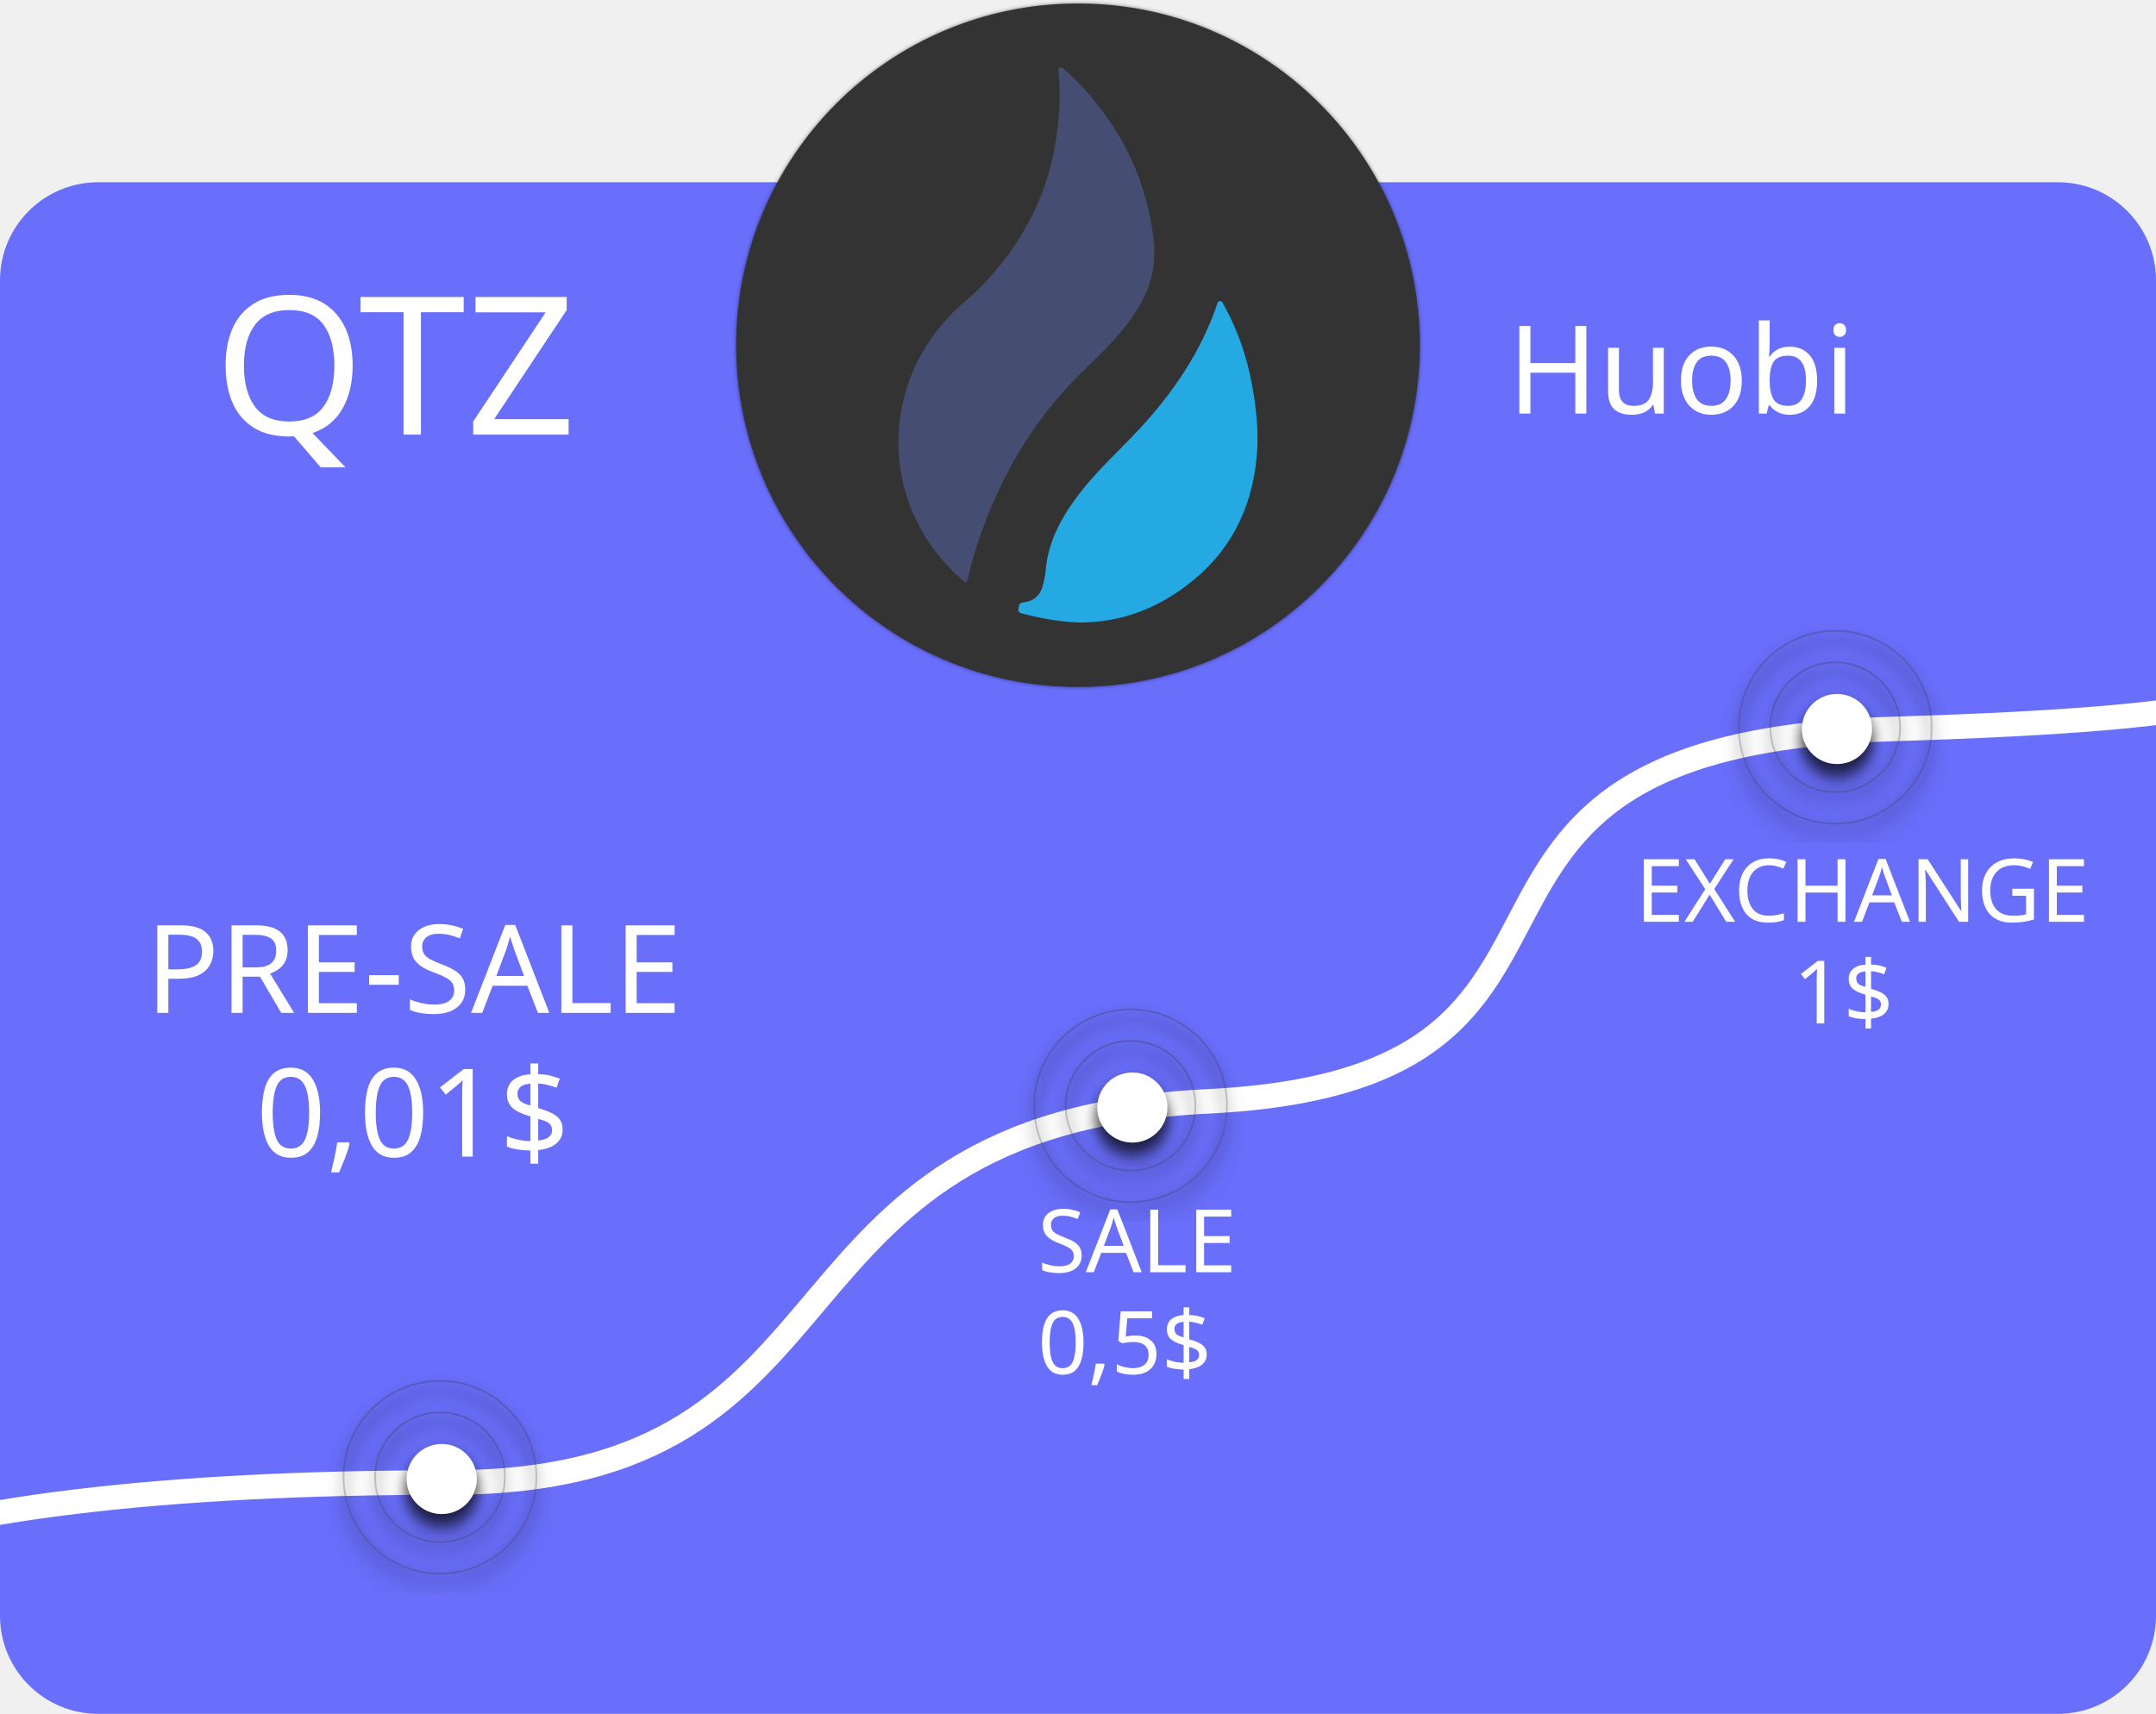
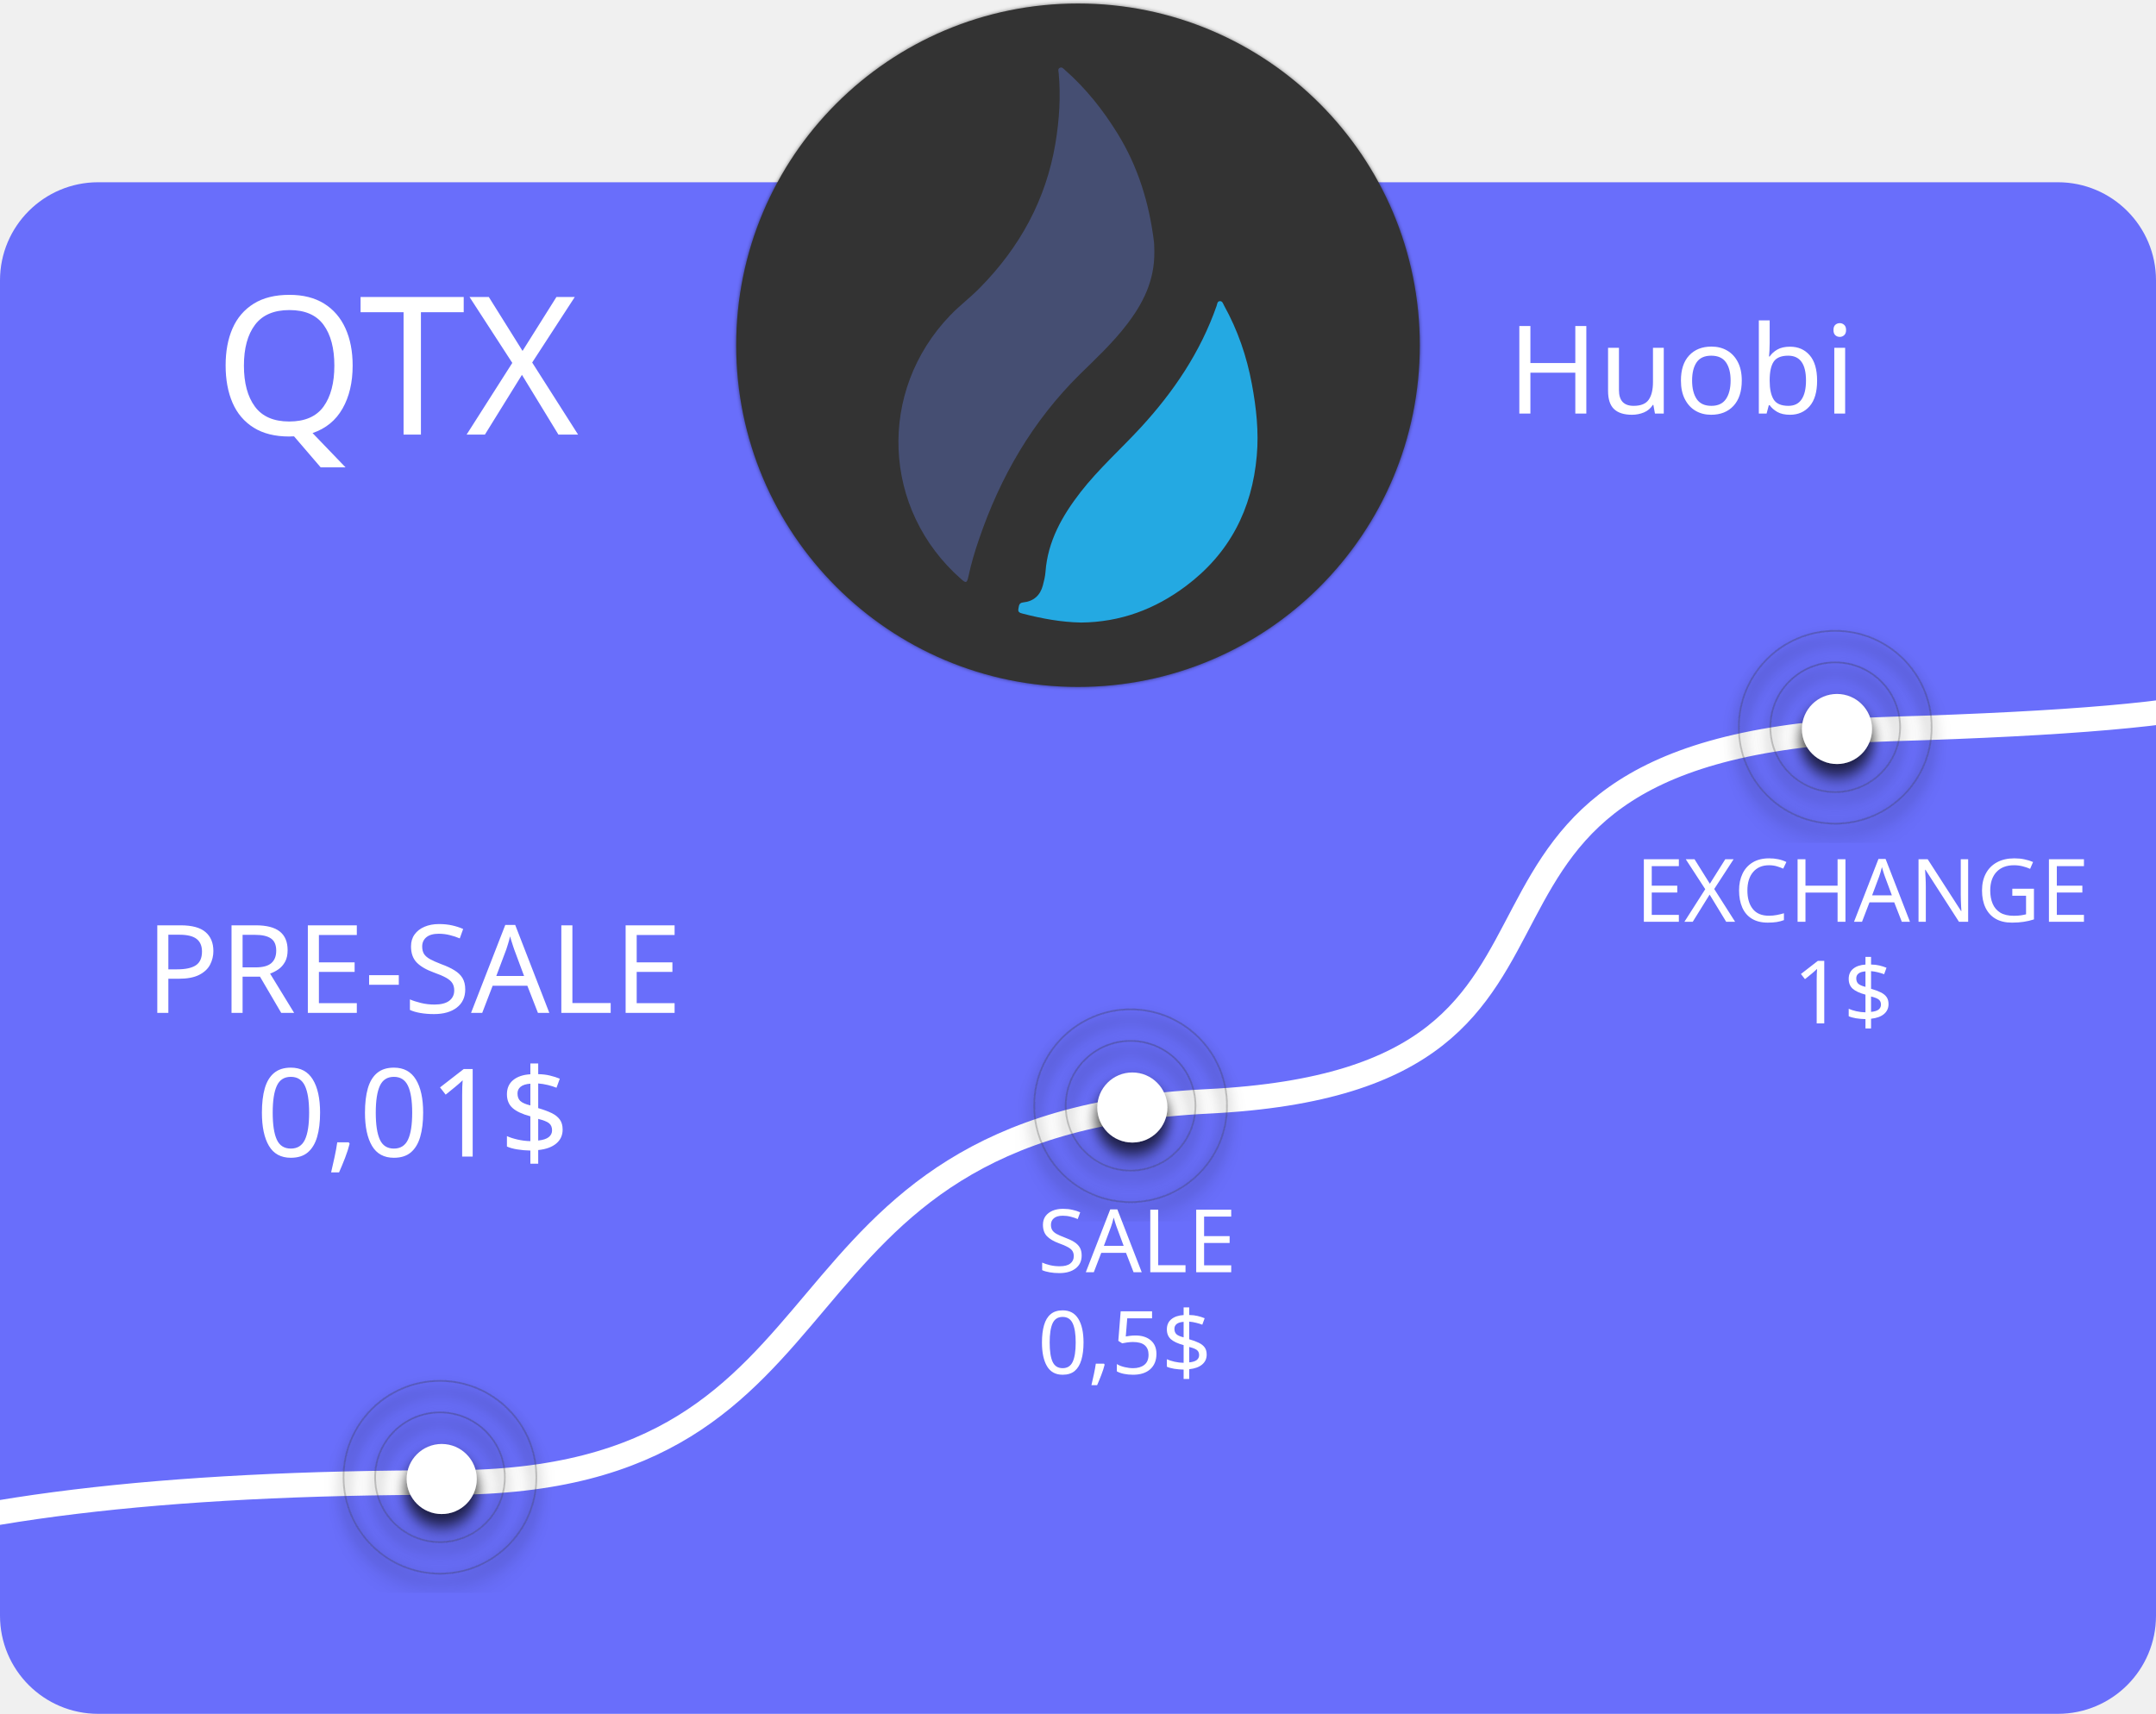
<svg xmlns="http://www.w3.org/2000/svg" xmlns:xlink="http://www.w3.org/1999/xlink" width="615px" height="489px" viewBox="0 0 615 489" version="1.1">
  <defs>
    <rect id="path-1" x="0" y="0" width="615" height="437" rx="28" />
    <filter x="-23.6%" y="-12.7%" width="147.3%" height="147.3%" filterUnits="objectBoundingBox" id="filter-3">
      <feOffset dx="0" dy="4" in="SourceAlpha" result="shadowOffsetOuter1" />
      <feGaussianBlur stdDeviation="2" in="shadowOffsetOuter1" result="shadowBlurOuter1" />
      <feColorMatrix values="0 0 0 0 0   0 0 0 0 0   0 0 0 0 0  0 0 0 0.5 0" type="matrix" in="shadowBlurOuter1" result="shadowMatrixOuter1" />
      <feMerge>
        <feMergeNode in="shadowMatrixOuter1" />
        <feMergeNode in="SourceGraphic" />
      </feMerge>
    </filter>
    <circle id="path-4" cx="28" cy="28" r="10" />
    <filter x="-35.0%" y="-25.0%" width="170.0%" height="170.0%" filterUnits="objectBoundingBox" id="filter-5">
      <feOffset dx="0" dy="2" in="SourceAlpha" result="shadowOffsetOuter1" />
      <feGaussianBlur stdDeviation="2" in="shadowOffsetOuter1" result="shadowBlurOuter1" />
      <feColorMatrix values="0 0 0 0 0   0 0 0 0 0   0 0 0 0 0  0 0 0 0.5 0" type="matrix" in="shadowBlurOuter1" />
    </filter>
    <circle id="path-6" cx="27.5" cy="27.5" r="18.5" />
    <filter x="-19.6%" y="-14.2%" width="139.2%" height="139.2%" filterUnits="objectBoundingBox" id="filter-7">
      <feMorphology radius="0.25" operator="dilate" in="SourceAlpha" result="shadowSpreadOuter1" />
      <feOffset dx="0" dy="2" in="shadowSpreadOuter1" result="shadowOffsetOuter1" />
      <feMorphology radius="1" operator="erode" in="SourceAlpha" result="shadowInner" />
      <feOffset dx="0" dy="2" in="shadowInner" result="shadowInner" />
      <feComposite in="shadowOffsetOuter1" in2="shadowInner" operator="out" result="shadowOffsetOuter1" />
      <feGaussianBlur stdDeviation="2" in="shadowOffsetOuter1" result="shadowBlurOuter1" />
      <feColorMatrix values="0 0 0 0 0   0 0 0 0 0   0 0 0 0 0  0 0 0 0.5 0" type="matrix" in="shadowBlurOuter1" />
    </filter>
    <circle id="path-8" cx="27.5" cy="27.5" r="27.5" />
    <filter x="-13.2%" y="-9.5%" width="126.4%" height="126.4%" filterUnits="objectBoundingBox" id="filter-9">
      <feMorphology radius="0.25" operator="dilate" in="SourceAlpha" result="shadowSpreadOuter1" />
      <feOffset dx="0" dy="2" in="shadowSpreadOuter1" result="shadowOffsetOuter1" />
      <feMorphology radius="1" operator="erode" in="SourceAlpha" result="shadowInner" />
      <feOffset dx="0" dy="2" in="shadowInner" result="shadowInner" />
      <feComposite in="shadowOffsetOuter1" in2="shadowInner" operator="out" result="shadowOffsetOuter1" />
      <feGaussianBlur stdDeviation="2" in="shadowOffsetOuter1" result="shadowBlurOuter1" />
      <feColorMatrix values="0 0 0 0 0   0 0 0 0 0   0 0 0 0 0  0 0 0 0.5 0" type="matrix" in="shadowBlurOuter1" />
    </filter>
    <filter x="-23.6%" y="-12.7%" width="147.3%" height="147.3%" filterUnits="objectBoundingBox" id="filter-10">
      <feOffset dx="0" dy="4" in="SourceAlpha" result="shadowOffsetOuter1" />
      <feGaussianBlur stdDeviation="2" in="shadowOffsetOuter1" result="shadowBlurOuter1" />
      <feColorMatrix values="0 0 0 0 0   0 0 0 0 0   0 0 0 0 0  0 0 0 0.5 0" type="matrix" in="shadowBlurOuter1" result="shadowMatrixOuter1" />
      <feMerge>
        <feMergeNode in="shadowMatrixOuter1" />
        <feMergeNode in="SourceGraphic" />
      </feMerge>
    </filter>
    <circle id="path-11" cx="28" cy="28" r="10" />
    <filter x="-35.0%" y="-25.0%" width="170.0%" height="170.0%" filterUnits="objectBoundingBox" id="filter-12">
      <feOffset dx="0" dy="2" in="SourceAlpha" result="shadowOffsetOuter1" />
      <feGaussianBlur stdDeviation="2" in="shadowOffsetOuter1" result="shadowBlurOuter1" />
      <feColorMatrix values="0 0 0 0 0   0 0 0 0 0   0 0 0 0 0  0 0 0 0.5 0" type="matrix" in="shadowBlurOuter1" />
    </filter>
    <circle id="path-13" cx="27.5" cy="27.5" r="18.5" />
    <filter x="-19.6%" y="-14.2%" width="139.2%" height="139.2%" filterUnits="objectBoundingBox" id="filter-14">
      <feMorphology radius="0.25" operator="dilate" in="SourceAlpha" result="shadowSpreadOuter1" />
      <feOffset dx="0" dy="2" in="shadowSpreadOuter1" result="shadowOffsetOuter1" />
      <feMorphology radius="1" operator="erode" in="SourceAlpha" result="shadowInner" />
      <feOffset dx="0" dy="2" in="shadowInner" result="shadowInner" />
      <feComposite in="shadowOffsetOuter1" in2="shadowInner" operator="out" result="shadowOffsetOuter1" />
      <feGaussianBlur stdDeviation="2" in="shadowOffsetOuter1" result="shadowBlurOuter1" />
      <feColorMatrix values="0 0 0 0 0   0 0 0 0 0   0 0 0 0 0  0 0 0 0.5 0" type="matrix" in="shadowBlurOuter1" />
    </filter>
    <circle id="path-15" cx="27.5" cy="27.5" r="27.5" />
    <filter x="-13.2%" y="-9.5%" width="126.4%" height="126.4%" filterUnits="objectBoundingBox" id="filter-16">
      <feMorphology radius="0.25" operator="dilate" in="SourceAlpha" result="shadowSpreadOuter1" />
      <feOffset dx="0" dy="2" in="shadowSpreadOuter1" result="shadowOffsetOuter1" />
      <feMorphology radius="1" operator="erode" in="SourceAlpha" result="shadowInner" />
      <feOffset dx="0" dy="2" in="shadowInner" result="shadowInner" />
      <feComposite in="shadowOffsetOuter1" in2="shadowInner" operator="out" result="shadowOffsetOuter1" />
      <feGaussianBlur stdDeviation="2" in="shadowOffsetOuter1" result="shadowBlurOuter1" />
      <feColorMatrix values="0 0 0 0 0   0 0 0 0 0   0 0 0 0 0  0 0 0 0.5 0" type="matrix" in="shadowBlurOuter1" />
    </filter>
    <filter x="-23.6%" y="-12.7%" width="147.3%" height="147.3%" filterUnits="objectBoundingBox" id="filter-17">
      <feOffset dx="0" dy="4" in="SourceAlpha" result="shadowOffsetOuter1" />
      <feGaussianBlur stdDeviation="2" in="shadowOffsetOuter1" result="shadowBlurOuter1" />
      <feColorMatrix values="0 0 0 0 0   0 0 0 0 0   0 0 0 0 0  0 0 0 0.5 0" type="matrix" in="shadowBlurOuter1" result="shadowMatrixOuter1" />
      <feMerge>
        <feMergeNode in="shadowMatrixOuter1" />
        <feMergeNode in="SourceGraphic" />
      </feMerge>
    </filter>
    <circle id="path-18" cx="28" cy="28" r="10" />
    <filter x="-35.0%" y="-25.0%" width="170.0%" height="170.0%" filterUnits="objectBoundingBox" id="filter-19">
      <feOffset dx="0" dy="2" in="SourceAlpha" result="shadowOffsetOuter1" />
      <feGaussianBlur stdDeviation="2" in="shadowOffsetOuter1" result="shadowBlurOuter1" />
      <feColorMatrix values="0 0 0 0 0   0 0 0 0 0   0 0 0 0 0  0 0 0 0.5 0" type="matrix" in="shadowBlurOuter1" />
    </filter>
    <circle id="path-20" cx="27.5" cy="27.5" r="18.5" />
    <filter x="-19.6%" y="-14.2%" width="139.2%" height="139.2%" filterUnits="objectBoundingBox" id="filter-21">
      <feMorphology radius="0.25" operator="dilate" in="SourceAlpha" result="shadowSpreadOuter1" />
      <feOffset dx="0" dy="2" in="shadowSpreadOuter1" result="shadowOffsetOuter1" />
      <feMorphology radius="1" operator="erode" in="SourceAlpha" result="shadowInner" />
      <feOffset dx="0" dy="2" in="shadowInner" result="shadowInner" />
      <feComposite in="shadowOffsetOuter1" in2="shadowInner" operator="out" result="shadowOffsetOuter1" />
      <feGaussianBlur stdDeviation="2" in="shadowOffsetOuter1" result="shadowBlurOuter1" />
      <feColorMatrix values="0 0 0 0 0   0 0 0 0 0   0 0 0 0 0  0 0 0 0.5 0" type="matrix" in="shadowBlurOuter1" />
    </filter>
    <circle id="path-22" cx="27.5" cy="27.5" r="27.5" />
    <filter x="-13.2%" y="-9.5%" width="126.4%" height="126.4%" filterUnits="objectBoundingBox" id="filter-23">
      <feMorphology radius="0.25" operator="dilate" in="SourceAlpha" result="shadowSpreadOuter1" />
      <feOffset dx="0" dy="2" in="shadowSpreadOuter1" result="shadowOffsetOuter1" />
      <feMorphology radius="1" operator="erode" in="SourceAlpha" result="shadowInner" />
      <feOffset dx="0" dy="2" in="shadowInner" result="shadowInner" />
      <feComposite in="shadowOffsetOuter1" in2="shadowInner" operator="out" result="shadowOffsetOuter1" />
      <feGaussianBlur stdDeviation="2" in="shadowOffsetOuter1" result="shadowBlurOuter1" />
      <feColorMatrix values="0 0 0 0 0   0 0 0 0 0   0 0 0 0 0  0 0 0 0.5 0" type="matrix" in="shadowBlurOuter1" />
    </filter>
    <circle id="path-24" cx="307.5" cy="97.5" r="97.5" />
    <filter x="-0.8%" y="-0.8%" width="101.5%" height="101.5%" filterUnits="objectBoundingBox" id="filter-25">
      <feOffset dx="0" dy="0" in="SourceAlpha" result="shadowOffsetOuter1" />
      <feGaussianBlur stdDeviation="0.5" in="shadowOffsetOuter1" result="shadowBlurOuter1" />
      <feColorMatrix values="0 0 0 0 0   0 0 0 0 0   0 0 0 0 0  0 0 0 0.5 0" type="matrix" in="shadowBlurOuter1" />
    </filter>
  </defs>
  <g id="Page-1" stroke="none" stroke-width="1" fill="none" fill-rule="evenodd">
    <g id="Artboard" transform="translate(-2139, -124)">
      <g id="exchangeDashboard-Copy-3" transform="translate(2139, 125)">
        <g id="qtzRate" transform="translate(0, 51)">
          <mask id="mask-2" fill="white">
            <use xlink:href="#path-1" />
          </mask>
          <use id="Rectangle1" fill="#696EFB" xlink:href="#path-1" />
          <path d="M-53,393 C-14.333,378.333 46,371 128,371 C251,371 212.5,268.75 344.5,262.25 C476.5,255.75 388,160.5 539.5,156 C640.5,153 667.667,144.833 621,131.5" id="Path-4" stroke="#FFFFFF" stroke-width="7" stroke-linejoin="round" mask="url(#mask-2)" />
          <g id="icon/point" mask="url(#mask-2)">
            <g transform="translate(496, 128)" id="Group-Copy-2">
              <g filter="url(#filter-3)">
                <g id="Oval-2">
                  <use fill="black" fill-opacity="1" filter="url(#filter-5)" xlink:href="#path-4" />
                  <use fill="#FFFFFF" fill-rule="evenodd" xlink:href="#path-4" />
                </g>
                <g id="Oval-2" opacity="0.3">
                  <use fill="black" fill-opacity="1" filter="url(#filter-7)" xlink:href="#path-6" />
                  <use stroke="#333333" stroke-width="0.5" xlink:href="#path-6" />
                </g>
                <g id="Oval-2" opacity="0.3">
                  <use fill="black" fill-opacity="1" filter="url(#filter-9)" xlink:href="#path-8" />
                  <use stroke="#333333" stroke-width="0.5" xlink:href="#path-8" />
                </g>
              </g>
            </g>
          </g>
          <g id="icon/point" mask="url(#mask-2)">
            <g transform="translate(295, 236)" id="Group-Copy-2">
              <g filter="url(#filter-10)">
                <g id="Oval-2">
                  <use fill="black" fill-opacity="1" filter="url(#filter-12)" xlink:href="#path-11" />
                  <use fill="#FFFFFF" fill-rule="evenodd" xlink:href="#path-11" />
                </g>
                <g id="Oval-2" opacity="0.3">
                  <use fill="black" fill-opacity="1" filter="url(#filter-14)" xlink:href="#path-13" />
                  <use stroke="#333333" stroke-width="0.5" xlink:href="#path-13" />
                </g>
                <g id="Oval-2" opacity="0.3">
                  <use fill="black" fill-opacity="1" filter="url(#filter-16)" xlink:href="#path-15" />
                  <use stroke="#333333" stroke-width="0.5" xlink:href="#path-15" />
                </g>
              </g>
            </g>
          </g>
          <g id="icon/point" mask="url(#mask-2)">
            <g transform="translate(98, 342)" id="Group-Copy-2">
              <g filter="url(#filter-17)">
                <g id="Oval-2">
                  <use fill="black" fill-opacity="1" filter="url(#filter-19)" xlink:href="#path-18" />
                  <use fill="#FFFFFF" fill-rule="evenodd" xlink:href="#path-18" />
                </g>
                <g id="Oval-2" opacity="0.3">
                  <use fill="black" fill-opacity="1" filter="url(#filter-21)" xlink:href="#path-20" />
                  <use stroke="#333333" stroke-width="0.5" xlink:href="#path-20" />
                </g>
                <g id="Oval-2" opacity="0.3">
                  <use fill="black" fill-opacity="1" filter="url(#filter-23)" xlink:href="#path-22" />
                  <use stroke="#333333" stroke-width="0.5" xlink:href="#path-22" />
                </g>
              </g>
            </g>
          </g>
        </g>
        <g id="ovalbgLogo">
          <use fill="black" fill-opacity="1" filter="url(#filter-25)" xlink:href="#path-24" />
          <use fill="#333333" fill-rule="evenodd" xlink:href="#path-24" />
        </g>
        <g id="logoHuobi" transform="translate(256.1987, 18)" fill-rule="nonzero">
          <path d="M73.079,52.898 C73.147,61.086 69.851,67.575 65.231,73.588 C61.256,78.787 56.499,83.237 51.845,87.79 C38.357,101.108 29.15,117.008 23.069,134.844 C21.846,138.378 20.792,141.945 20.011,145.614 C19.637,147.347 19.331,147.449 18.006,146.26 C-4.621,126.419 -6.013,92.614 14.881,70.938 C17.565,68.153 20.656,65.842 23.34,63.09 C34.722,51.539 42.196,37.915 44.88,21.812 C45.967,15.187 46.409,8.562 45.797,1.869 C45.729,1.325 45.458,0.646 46.137,0.34 C46.783,0.034 47.19,0.646 47.598,0.985 C53.544,6.217 58.436,12.367 62.581,19.094 C68.458,28.606 71.618,39.003 72.977,50.044 C73.079,51.097 73.045,52.185 73.079,52.898 Z" id="Shape" fill="#454E72" />
          <path d="M52.185,158.626 C46.545,158.524 41.007,157.505 35.503,156.078 C34.722,155.874 34.076,155.671 34.314,154.651 C34.484,153.836 34.416,153.021 35.673,152.885 C38.629,152.579 40.531,150.88 41.279,148.026 C41.619,146.769 41.924,145.478 42.026,144.187 C42.672,135.388 46.817,128.151 52.049,121.39 C57.213,114.765 63.498,109.16 69.172,103.01 C78.583,92.784 86.227,81.471 90.847,68.254 C91.017,67.745 91.017,66.997 91.731,66.929 C92.512,66.862 92.682,67.643 92.954,68.153 C96.861,75.185 99.443,82.694 100.904,90.61 C102.161,97.371 102.908,104.165 102.297,111.028 C100.972,126.317 94.517,138.887 82.15,148.162 C73.317,154.821 63.396,158.524 52.185,158.626 Z" id="Shape" fill="#24A9E2" />
        </g>
        <text id="QTZ" font-family="RobotoMono-Regular, Roboto Mono" font-size="55" font-weight="normal" fill="#FFFFFF">
-           <tspan x="61" y="123">QTZ</tspan>
+           <tspan x="61" y="123">QTX</tspan>
        </text>
        <text id="Huobi" font-family="RobotoMono-Regular, Roboto Mono" font-size="35" font-weight="normal" fill="#FFFFFF">
          <tspan x="430" y="117">Huobi</tspan>
        </text>
        <text id="EXCHANGE-1$" font-family="RobotoMono-Regular, Roboto Mono" font-size="25" font-weight="normal" fill="#FFFFFF">
          <tspan x="466.49" y="262">EXCHANGE</tspan>
          <tspan x="511.498" y="291">1$</tspan>
        </text>
        <text id="SALE-0,5$" font-family="RobotoMono-Regular, Roboto Mono" font-size="25" font-weight="normal" fill="#FFFFFF">
          <tspan x="296" y="362">SALE</tspan>
          <tspan x="296" y="391">0,5$</tspan>
        </text>
        <text id="PRE-SALE-0,01$" font-family="RobotoMono-Regular, Roboto Mono" font-size="35" font-weight="normal" fill="#FFFFFF">
          <tspan x="41.478" y="288">PRE-SALE</tspan>
          <tspan x="72.991" y="329">0,01$</tspan>
        </text>
      </g>
    </g>
  </g>
</svg>
